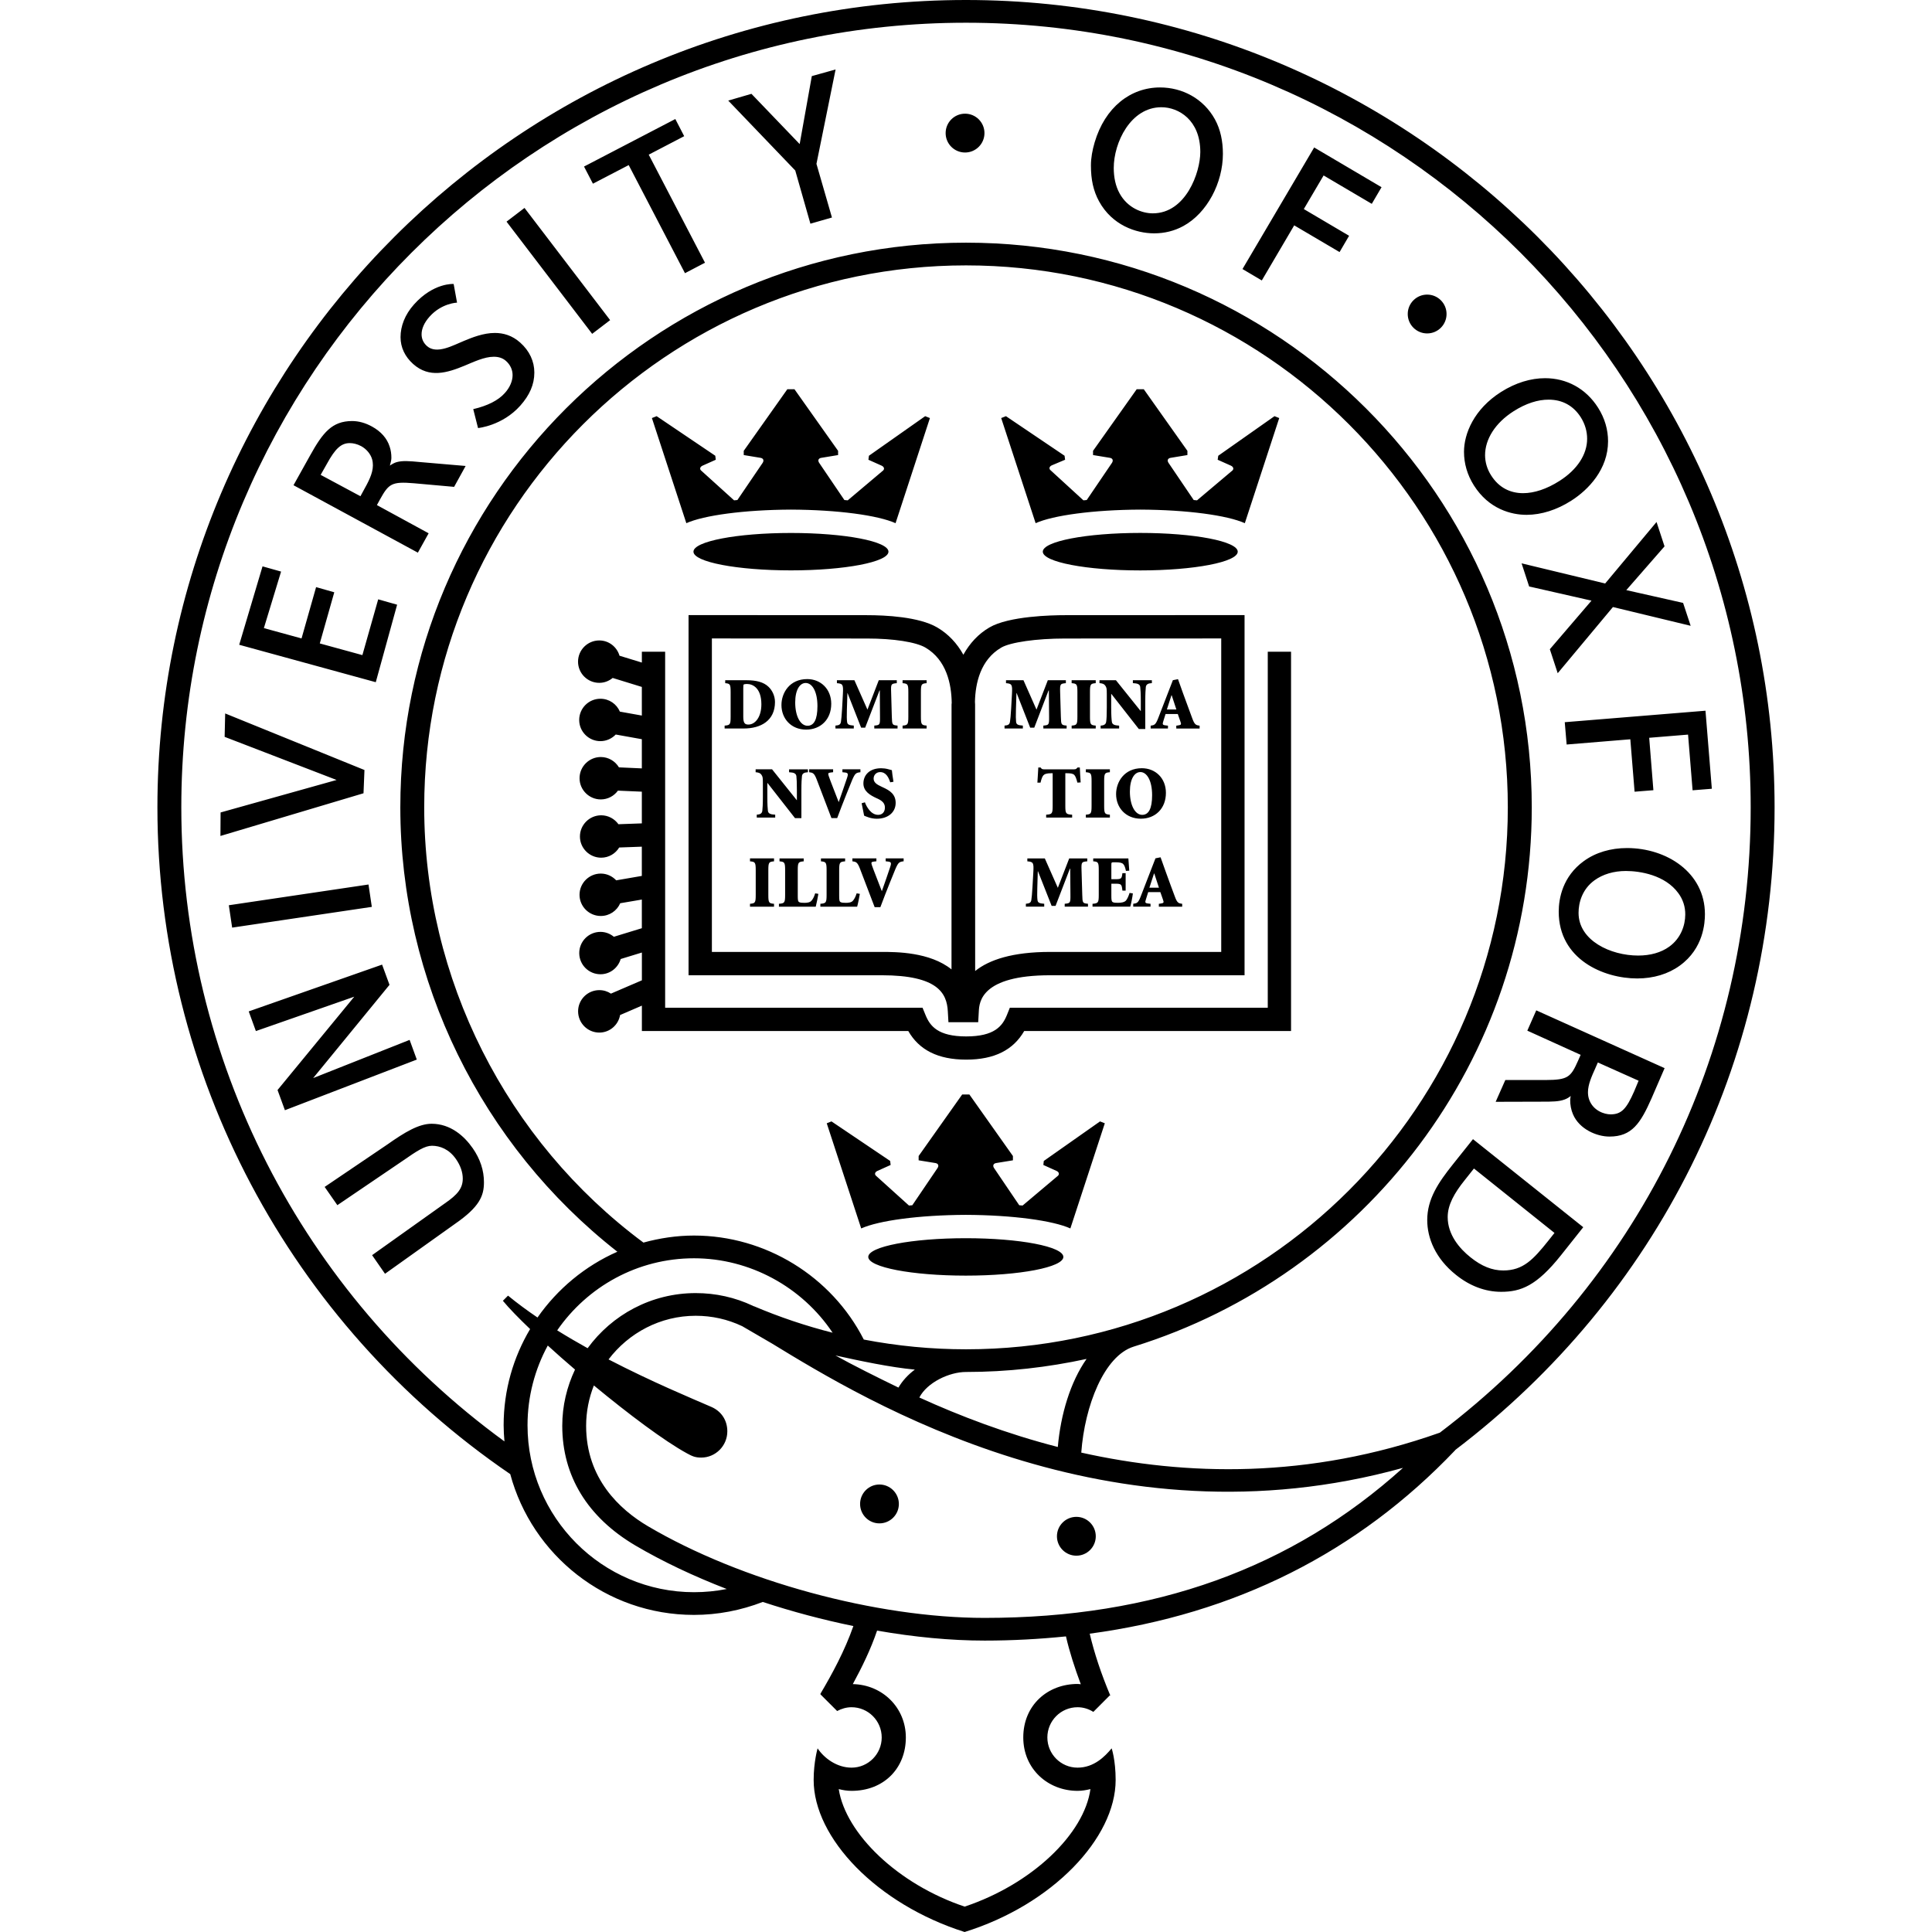
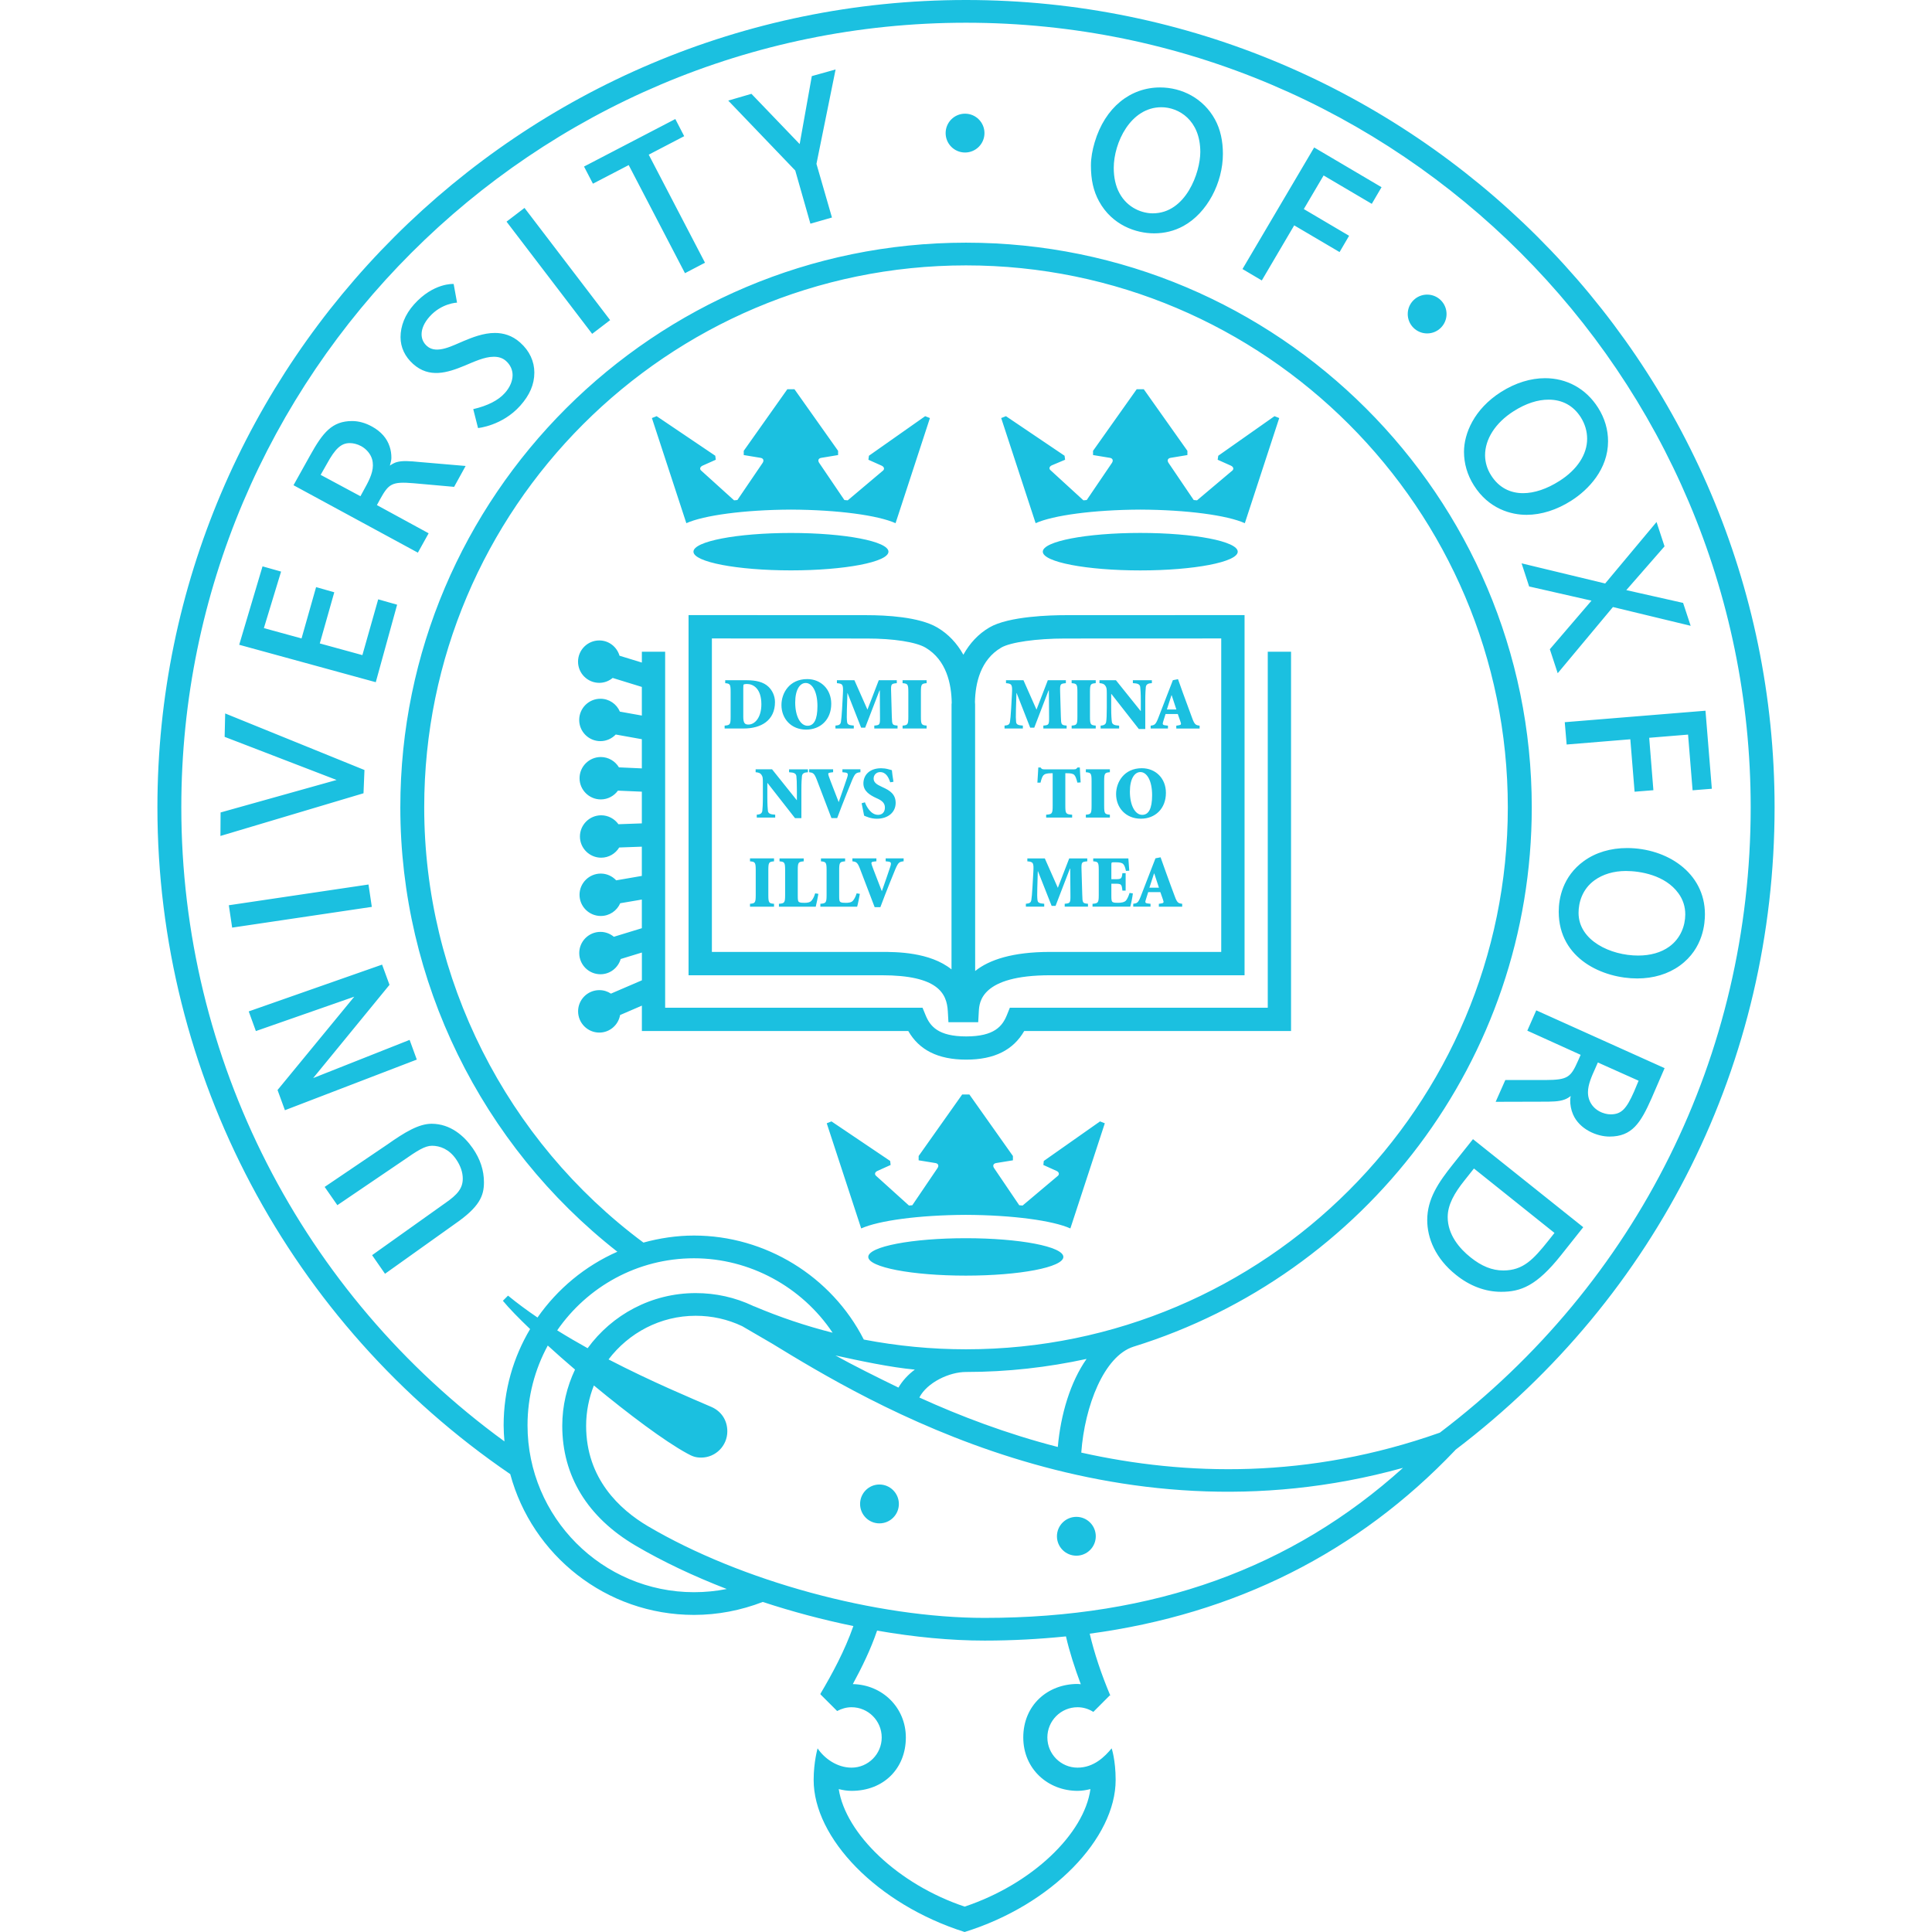
- <svg xmlns="http://www.w3.org/2000/svg" fill="#000000" height="800px" width="800px" version="1.1" id="Capa_1" viewBox="0 0 490.231 490.231" xml:space="preserve">
+ <svg xmlns="http://www.w3.org/2000/svg" fill="#1bc0e0" height="800px" width="800px" version="1.1" id="Capa_1" viewBox="0 0 490.231 490.231" xml:space="preserve">
  <path d="M174.715,156.075v91.39h49.024c14.313,0,16.505,4.618,16.762,9.128l0.159,2.791h0.777h5.998h0.776l0.158-2.791  c0.129-2.255,0.525-9.128,18.104-9.128h49.324v-91.39l-45.584,0.021c-3.25,0-14.237,0.225-19.154,3.116  c-2.857,1.669-5.014,4.053-6.613,6.92c-1.609-2.903-3.817-5.267-6.635-6.92c-4.616-2.711-13.148-3.116-17.825-3.116L174.715,156.075  z M254.058,164.324c2.308-1.357,8.956-2.304,16.156-2.304l39.663-0.017v79.539h-43.395c-9.586,0-15.486,2-19.042,4.842  l-0.017-67.631c0-0.238-0.03-0.448-0.036-0.679C247.496,173.367,248.779,167.41,254.058,164.324z M234.828,164.324  c5.354,3.149,6.593,9.261,6.661,14.003c0,0.151-0.04,0.273-0.04,0.427l-0.012,67.221c-5.512-4.427-14.084-4.433-17.698-4.433  h-43.103v-79.539l39.365,0.017C226.723,162.02,232.405,162.907,234.828,164.324z M321.686,165.374h5.908v96.233h-67.705  c-2.753,4.778-7.507,7.267-14.719,7.267c-7.213,0-11.968-2.485-14.703-7.267h-67.594v-6.436l-5.529,2.386  c-0.437,2.528-2.633,4.454-5.271,4.454c-2.972,0-5.385-2.419-5.385-5.401c0-2.958,2.413-5.372,5.385-5.372  c1.097,0,2.106,0.323,2.947,0.887l7.854-3.378v-7.05l-5.379,1.647c-0.661,2.23-2.689,3.866-5.133,3.866  c-2.968,0-5.383-2.405-5.383-5.374c0-2.977,2.414-5.379,5.383-5.379c1.29,0,2.471,0.476,3.402,1.242l7.099-2.172v-7.272  l-5.486,0.936c-0.833,1.909-2.727,3.231-4.935,3.231c-2.958,0-5.391-2.397-5.391-5.379c0-2.969,2.433-5.379,5.391-5.379  c1.546,0,2.93,0.668,3.915,1.715l6.502-1.122v-7.42l-5.743,0.208c-0.936,1.548-2.636,2.588-4.573,2.588  c-2.96,0-5.39-2.407-5.39-5.373c0-2.969,2.43-5.385,5.39-5.385c1.804,0,3.401,0.898,4.38,2.266l5.94-0.214v-8.045l-6.069-0.263  c-0.973,1.342-2.555,2.229-4.347,2.229c-2.958,0-5.39-2.416-5.39-5.379c0-2.966,2.432-5.379,5.39-5.379  c1.956,0,3.664,1.059,4.605,2.621l5.811,0.263v-7.406l-6.623-1.188c-0.981,1.026-2.369,1.68-3.889,1.68  c-2.968,0-5.384-2.411-5.384-5.374c0-2.974,2.416-5.384,5.384-5.384c2.22,0,4.124,1.344,4.936,3.267l5.576,0.999v-7.265l-7.4-2.279  c-0.932,0.772-2.108,1.242-3.402,1.242c-2.972,0-5.388-2.408-5.388-5.374c0-2.968,2.416-5.384,5.388-5.384  c2.443,0,4.483,1.642,5.134,3.874l5.673,1.74v-2.75h5.908v90.334h65.31l0.759,1.85c1.144,2.825,3.192,5.429,10.319,5.429  c7.15,0,9.185-2.605,10.332-5.429l0.744-1.85h65.446V165.374z M200.701,144.729c-13.664,0-24.74-2.125-24.74-4.746  s11.076-4.746,24.74-4.746c13.664,0,24.74,2.125,24.74,4.746S214.365,144.729,200.701,144.729z M174.153,132.754l-8.737-26.676  l1.204-0.476l14.878,10.041l0.124,1.015l-3.395,1.516c-0.674,0.35-0.691,0.881-0.338,1.206l8.379,7.577l0.84-0.08l6.369-9.368  c0.432-0.61,0.266-1.207-0.487-1.335l-4.272-0.706v-1.07l11.059-15.628h1.816l11.067,15.628v1.07l-4.272,0.706  c-0.779,0.123-0.929,0.725-0.487,1.335l6.354,9.368l0.853,0.08l8.983-7.577c0.336-0.32,0.336-0.856-0.348-1.206l-3.39-1.516  l0.129-1.015l14.271-10.041l1.209,0.476l-8.721,26.676c-4.443-1.989-14.621-3.395-26.551-3.445  C188.767,129.363,178.582,130.77,174.153,132.754z M269.82,318.933c0,2.622-11.082,4.747-24.752,4.747s-24.752-2.125-24.752-4.747  s11.082-4.747,24.752-4.747S269.82,316.311,269.82,318.933z M279.124,284.549l1.214,0.476l-8.741,26.683  c-4.422-1.992-14.61-3.393-26.533-3.447c-11.917,0.053-22.103,1.455-26.541,3.447l-8.743-26.683l1.204-0.476l14.89,10.036  l0.117,1.018l-3.39,1.527c-0.672,0.327-0.689,0.875-0.336,1.2l8.378,7.565l0.85-0.071l6.353-9.374  c0.443-0.601,0.294-1.203-0.486-1.333l-4.263-0.696v-1.09l11.052-15.616h1.823l11.05,15.616v1.09l-4.265,0.696  c-0.755,0.13-0.919,0.732-0.48,1.333l6.349,9.374l0.854,0.071l8.979-7.565c0.336-0.325,0.336-0.873-0.332-1.2l-3.384-1.527  l0.11-1.018L279.124,284.549z M289.334,135.227c13.659,0,24.732,2.129,24.732,4.756s-11.073,4.756-24.732,4.756  s-24.732-2.129-24.732-4.756S275.675,135.227,289.334,135.227z M262.784,132.754l-8.739-26.676l1.209-0.476l14.875,10.041  l0.13,1.015l-3.394,1.428c-0.678,0.331-0.69,0.868-0.339,1.193l8.384,7.678l0.842-0.08l6.358-9.368  c0.432-0.61,0.275-1.207-0.471-1.335l-4.288-0.706v-1.07l11.075-15.628h1.804l11.066,15.628v1.07l-4.269,0.706  c-0.765,0.123-0.928,0.725-0.481,1.335l6.348,9.368l0.844,0.08l8.983-7.577c0.336-0.32,0.336-0.856-0.35-1.206l-3.394-1.516  l0.144-1.015l14.27-10.041l1.204,0.476l-8.728,26.676c-4.439-1.989-14.613-3.395-26.544-3.445  C277.404,129.363,267.205,130.77,262.784,132.754z M196.646,178.141c0-1.615-0.742-3.016-1.625-3.855  c-1.257-1.226-3.173-1.68-5.497-1.68h-5.505v0.744c1.222,0.113,1.373,0.242,1.373,2.263v6.227c0,2.033-0.151,2.167-1.524,2.279  v0.731h4.865C193.086,184.85,196.646,182.837,196.646,178.141z M188.6,174.629c0-0.471,0.027-0.908,0.112-0.947  c0.146-0.068,0.375-0.129,0.818-0.129c1.595,0,3.663,1.139,3.663,5.176c-0.004,3.34-1.657,5.122-3.277,5.122  c-0.896,0-1.316-0.325-1.316-1.989V174.629z M204.551,185.134c3.626,0,6.372-2.522,6.372-6.555c0-3.732-2.662-6.266-6.089-6.266  c-4.517,0-6.546,3.529-6.546,6.581C198.288,182.36,200.753,185.134,204.551,185.134z M204.439,173.301  c1.625,0,2.981,2.101,2.981,5.877c0,3.412-0.887,4.978-2.505,4.978c-1.856,0-3.138-2.491-3.138-5.903  C201.777,174.964,202.989,173.301,204.439,173.301z M216.645,184.855h-4.657v-0.742c0.915-0.065,1.278-0.257,1.396-0.957  c0.084-0.583,0.191-1.578,0.289-3.294l0.208-3.806c0.123-2.374-0.017-2.582-1.518-2.706v-0.744v-0.001h4.438l3.308,7.458  l2.872-7.458h4.573v0.744c-1.435,0.129-1.507,0.203-1.439,2.182l0.177,6.309c0.068,2.089,0.096,2.145,1.454,2.273v0.742h-5.901  v-0.742c1.419-0.128,1.468-0.183,1.447-2.273l-0.046-6.635h-0.082l-3.637,9.441h-1.021l-3.443-8.774h-0.038l-0.133,4.181  c-0.053,1.611-0.028,2.52,0.049,3.103c0.068,0.694,0.481,0.869,1.704,0.957V184.855z M235.123,184.849h-6.1v-0.731  c1.3-0.112,1.461-0.241,1.461-2.279v-6.227c0-2.021-0.168-2.15-1.461-2.263v-0.744h6.1v0.744c-1.288,0.107-1.45,0.242-1.45,2.263  v6.222c0,2.039,0.168,2.167,1.45,2.279V184.849z M196.702,206.719v0.733h-4.679v-0.733c0.836-0.039,1.312-0.298,1.408-0.958  c0.067-0.588,0.144-1.619,0.144-3.609v-3.463c0-1.385-0.037-1.637-0.408-2.157c-0.281-0.4-0.745-0.528-1.431-0.588v-0.736h4.17  l6.26,7.822h0.038v-2.52c0-1.978-0.061-3.026-0.129-3.598c-0.112-0.656-0.614-0.902-1.854-0.962v-0.737h4.784v0.737  c-0.93,0.038-1.423,0.3-1.513,0.962c-0.066,0.572-0.145,1.62-0.145,3.598v7.081h-1.625l-6.959-8.897h-0.056v3.464  c0,1.989,0.079,3.021,0.145,3.609C194.958,206.42,195.467,206.669,196.702,206.719z M210.284,196.925  c0.343,1.053,1.832,4.763,2.533,6.607c0.578-1.593,1.781-5.196,2.091-6.074c0.397-1.155,0.273-1.357-0.572-1.453l-0.579-0.06v-0.736  h4.568v0.736c-1.081,0.134-1.34,0.23-2.08,1.942c-0.105,0.254-2.407,5.858-3.815,9.699h-1.457c-1.3-3.395-3.072-8.044-3.75-9.822  c-0.62-1.609-0.996-1.708-1.904-1.82v-0.736h6.079v0.736l-0.613,0.073C210.078,196.101,210.078,196.271,210.284,196.925z   M224.539,204.903c0-1.106-0.722-1.727-1.872-2.26l-0.29-0.129c-1.545-0.722-3.294-1.698-3.294-3.715  c0-2.129,1.545-3.861,4.503-3.861c0.583,0,1.181,0.075,1.737,0.225c0.426,0.112,0.741,0.186,0.982,0.263  c0.072,0.747,0.194,1.658,0.408,2.944l-0.829,0.134c-0.411-1.245-1.064-2.591-2.561-2.591c-0.969,0-1.648,0.742-1.648,1.642  c0,0.949,0.745,1.486,1.956,2.036l0.402,0.191c1.738,0.788,3.235,1.74,3.235,3.948c0,2.326-1.867,4.019-4.797,4.019  c-0.746,0-1.512-0.159-2.03-0.331c-0.556-0.197-0.957-0.337-1.175-0.449c-0.152-0.861-0.392-1.882-0.632-3.149l0.829-0.24  c0.401,1.095,1.517,3.182,3.356,3.182C223.799,206.762,224.545,206.125,224.539,204.903z M190.308,217.813h6.096v0.744  c-1.296,0.113-1.446,0.241-1.446,2.271v6.226c0,2.034,0.151,2.169,1.446,2.275v0.734h-6.096v-0.734  c1.299-0.106,1.452-0.246,1.452-2.275v-6.226c0-2.03-0.159-2.158-1.452-2.271V217.813z M206.848,226.677l0.807,0.134  c-0.111,0.706-0.497,2.673-0.667,3.251h-9.341v-0.734c1.424-0.106,1.572-0.246,1.572-2.275v-6.219c0-2.023-0.148-2.157-1.42-2.277  v-0.732h6.136v0.732c-1.362,0.12-1.508,0.255-1.508,2.277v6.464c0,0.982,0.033,1.447,0.371,1.614  c0.308,0.156,0.734,0.175,1.317,0.175c0.595,0,1.418-0.061,1.804-0.555C206.228,228.174,206.552,227.668,206.848,226.677z   M217.373,226.677l0.806,0.134c-0.117,0.706-0.498,2.673-0.684,3.251h-9.334v-0.734c1.418-0.106,1.581-0.246,1.581-2.275v-6.219  c0-2.023-0.163-2.157-1.431-2.277v-0.732h6.132v0.732c-1.353,0.12-1.508,0.255-1.508,2.277v6.464c0,0.982,0.033,1.447,0.374,1.614  c0.303,0.156,0.736,0.175,1.319,0.175c0.6,0,1.429-0.061,1.809-0.555C216.74,228.174,217.058,227.668,217.373,226.677z   M224.734,217.812h4.557v0.733c-1.071,0.138-1.338,0.225-2.081,1.952c-0.112,0.246-2.407,5.849-3.824,9.693h-1.447  c-1.296-3.395-3.066-8.041-3.75-9.816c-0.621-1.608-0.989-1.71-1.898-1.828v-0.733h6.089v0.733l-0.661,0.074  c-0.684,0.085-0.684,0.258-0.488,0.914c0.353,1.053,1.84,4.769,2.528,6.604c0.594-1.595,1.793-5.192,2.097-6.079  c0.397-1.155,0.273-1.354-0.567-1.45l-0.565-0.063v-0.001h0.01V217.812z M259.543,184.854h-4.65v-0.742  c0.897-0.065,1.266-0.257,1.378-0.957c0.099-0.583,0.197-1.578,0.295-3.294l0.214-3.806c0.126-2.374-0.028-2.582-1.514-2.706v-0.744  h4.431l3.306,7.458l2.872-7.458h4.58v0.744c-1.423,0.129-1.503,0.203-1.455,2.182l0.186,6.309c0.061,2.089,0.099,2.145,1.467,2.273  v0.742h-5.91v-0.742c1.418-0.128,1.478-0.183,1.456-2.273l-0.056-6.635h-0.085l-3.624,9.441h-1.029l-3.437-8.774h-0.054  l-0.126,4.181c-0.05,1.611-0.027,2.52,0.038,3.103c0.066,0.694,0.482,0.869,1.718,0.957h-0.001V184.854z M278.034,184.849h-6.112  v-0.731c1.299-0.112,1.461-0.241,1.461-2.279v-6.227c0-2.021-0.162-2.15-1.461-2.263v-0.744h6.112v0.744  c-1.308,0.107-1.461,0.242-1.461,2.263v6.222c0,2.039,0.164,2.167,1.461,2.279V184.849z M278.987,173.339V172.6h4.17l6.275,7.818  h0.038v-2.523c0-1.978-0.081-3.016-0.15-3.598c-0.093-0.66-0.607-0.901-1.862-0.958V172.6h4.822v0.739  c-0.932,0.033-1.433,0.298-1.534,0.958c-0.058,0.582-0.142,1.62-0.142,3.598v7.089h-1.631l-6.966-8.898h-0.05v3.461  c0,1.989,0.088,3.021,0.167,3.598c0.098,0.667,0.594,0.913,1.849,0.982v0.722h-4.696v-0.722c0.837-0.052,1.32-0.315,1.406-0.982  c0.093-0.577,0.158-1.609,0.158-3.598v-3.461c0-1.39-0.043-1.63-0.42-2.159C280.141,173.53,279.678,173.396,278.987,173.339z   M291.972,184.855h4.389v-0.723l-0.552-0.068c-0.872-0.091-0.872-0.282-0.62-1.092l0.564-1.8h3.102l0.668,1.917  c0.252,0.676,0.219,0.868-0.487,0.958l-0.563,0.09v0.723h5.921v-0.723c-0.92-0.131-1.27-0.218-1.864-1.86  c-0.719-1.913-1.528-4.148-2.349-6.383l-1.27-3.56l-1.303,0.26l-3.765,9.743c-0.635,1.582-0.919,1.659-1.871,1.8V184.855z   M297.246,176.428h0.066l1.182,3.6h-2.408L297.246,176.428z M270.772,196.201V196.2h-0.453v8.25c0,2.033,0.146,2.167,1.728,2.273  v0.733h-6.592v-0.733c1.507-0.106,1.652-0.24,1.652-2.273v-8.25h-0.331c-1.237,0-1.756,0.22-2.051,0.562  c-0.224,0.279-0.453,0.771-0.7,1.824h-0.794c0.081-1.584,0.196-2.889,0.229-3.844h0.58c0.285,0.432,0.471,0.47,0.975,0.47h7.518  c0.495,0,0.574-0.115,0.882-0.47H274c0.022,0.792,0.115,2.394,0.208,3.79l-0.826,0.054c-0.29-1.129-0.493-1.622-0.783-1.942  C272.282,196.308,271.669,196.201,270.772,196.201z M276.978,204.445v-6.228c0-2.022-0.153-2.155-1.451-2.273v-0.736h6.097v0.736  c-1.297,0.117-1.451,0.251-1.451,2.273v6.228c0,2.032,0.154,2.167,1.451,2.274v0.733h-6.097v-0.733  C276.825,206.612,276.979,206.477,276.978,204.445z M295.842,201.184c0-3.727-2.65-6.254-6.114-6.254  c-4.485,0-6.528,3.518-6.528,6.565c0,3.464,2.469,6.244,6.282,6.244C293.088,207.744,295.842,205.223,295.842,201.184z   M286.701,200.863c0-3.289,1.209-4.96,2.665-4.96c1.611,0,2.974,2.102,2.974,5.879c0,3.412-0.883,4.979-2.512,4.979  C287.979,206.762,286.701,204.275,286.701,200.863z M276.067,229.323v0.733h-5.907v-0.733c1.42-0.128,1.475-0.191,1.453-2.281  l-0.053-6.625h-0.084l-3.633,9.437h-1.002l-3.458-8.774h-0.05l-0.126,4.175c-0.053,1.614-0.032,2.52,0.046,3.108  c0.075,0.701,0.482,0.87,1.711,0.96v0.733h-4.656v-0.733c0.903-0.079,1.27-0.259,1.386-0.96c0.094-0.588,0.191-1.578,0.289-3.294  l0.22-3.803c0.132-2.372-0.017-2.577-1.522-2.708v-0.744h4.432l3.306,7.463l2.886-7.463h4.58v0.744  c-1.447,0.131-1.513,0.197-1.456,2.181l0.187,6.303C274.668,229.131,274.701,229.2,276.067,229.323z M286.621,226.57l0.837,0.129  c-0.099,0.925-0.496,2.855-0.663,3.357h-9.576v-0.722c1.434-0.129,1.582-0.252,1.582-2.281v-6.219c0-2.042-0.148-2.176-1.406-2.283  v-0.733h8.919c0.033,0.32,0.112,1.699,0.229,3.111l-0.842,0.055c-0.195-0.92-0.392-1.445-0.709-1.754  c-0.309-0.317-0.921-0.432-1.929-0.432h-0.307c-0.722,0-0.758,0-0.758,0.656v3.636h0.944c1.614,0,1.679-0.107,1.862-1.535h0.821  v4.438h-0.821c-0.182-1.647-0.248-1.759-1.862-1.759h-0.944v3.064c0,0.971,0.036,1.448,0.375,1.62  c0.298,0.15,0.733,0.164,1.319,0.164c0.749,0,1.587-0.118,1.999-0.561C285.995,228.174,286.335,227.49,286.621,226.57z   M298.102,227.474c-0.724-1.912-1.534-4.142-2.344-6.383l-1.27-3.557l-1.297,0.257l-3.77,9.744c-0.625,1.581-0.904,1.66-1.872,1.794  v0.728h4.389v-0.728l-0.551-0.062c-0.872-0.091-0.872-0.28-0.607-1.093l0.566-1.8h3.087l0.667,1.907  c0.247,0.684,0.219,0.878-0.486,0.969l-0.564,0.084v0.729h5.921v-0.729C299.035,229.211,298.701,229.122,298.102,227.474z   M291.654,225.244l1.171-3.598h0.065l1.182,3.598H291.654z M228.081,381.618c0,2.719-2.208,4.927-4.937,4.927  c-2.713,0-4.903-2.208-4.903-4.927c0-2.715,2.19-4.936,4.903-4.936C225.873,376.682,228.081,378.909,228.081,381.618z   M278.045,389.82c0,2.72-2.205,4.925-4.923,4.925c-2.722,0-4.931-2.205-4.931-4.925c0-2.72,2.209-4.929,4.931-4.929  C275.84,384.891,278.045,387.1,278.045,389.82z M249.8,33.772c0,2.721-2.205,4.926-4.926,4.926c-2.721,0-4.926-2.205-4.926-4.926  c0-2.721,2.205-4.926,4.926-4.926C247.595,28.846,249.8,31.051,249.8,33.772z M367.052,79.681c0,2.719-2.204,4.924-4.922,4.924  c-2.722,0-4.927-2.205-4.927-4.924c0-2.723,2.205-4.928,4.927-4.928C364.848,74.753,367.052,76.958,367.052,79.681z M98.307,290.394  c4.421-3.114,7.957-5.248,11.228-5.248c4.796,0.012,8.276,3.124,10.425,6.218c1.892,2.728,2.851,5.634,2.839,8.655  c0,3.447-1.155,6.244-7.32,10.508L97.694,323.21l-3.277-4.722c0,0,18.223-12.975,18.506-13.176c3.156-2.173,4.501-3.772,4.501-6.261  c0-1.576-0.571-3.284-1.715-4.931c-1.775-2.56-4.074-3.381-6.089-3.392c-1.823,0-3.782,1.285-7.302,3.731l-16.715,11.343  l-3.225-4.629L98.307,290.394z M79.463,273.556l24.474-9.692l1.822,4.997l-33.464,12.848l-1.871-5.122l19.467-23.683l-24.964,8.723  l-1.814-4.991l33.84-11.871l1.881,5.131L79.463,273.556z M94.346,230.113l-35.44,5.264l-0.843-5.676l35.44-5.264L94.346,230.113z   M92.238,201.287l-36.304,10.832l0.038-5.962l29.437-8.246l-28.41-10.939l0.139-5.939l35.341,14.35L92.238,201.287z   M100.621,117.272c-0.504,0.145-1.097,0.455-1.693,0.868c0.143-0.638,0.378-1.253,0.382-1.916c0.011-1.009-0.134-2.011-0.443-2.914  c-0.679-2.101-2.181-3.806-4.442-5.059c-1.694-0.936-3.385-1.415-5.096-1.415c-5.069,0.014-7.411,2.908-10.651,8.747l-4.203,7.538  l31.557,17.113l2.732-4.915l-13.125-7.154l0.769-1.417c2.22-3.995,2.958-4.603,8.607-4.124l10.214,0.912l2.92-5.3l-11.78-1.01  C103.999,117.001,102.14,116.835,100.621,117.272z M92.183,124.584l-0.725,1.329l-10.096-5.42l1.588-2.802  c2.087-3.813,3.595-5.267,5.813-5.256c0.818,0,1.856,0.214,2.903,0.78c1.342,0.75,2.372,1.989,2.752,3.316  c0.146,0.517,0.203,1.037,0.203,1.548C94.612,120.209,93.425,122.343,92.183,124.584z M133.089,52.76l21.728,28.469l-4.56,3.481  l-21.728-28.469L133.089,52.76z M164.611,39.245l14.276,27.417l-5.08,2.657L159.529,41.89l-9.077,4.72l-2.26-4.35l23.166-12.057  l2.251,4.353L164.611,39.245z M212.026,17.628l-4.857,23.948l3.933,13.616l-5.468,1.569l-3.844-13.497l-17.006-17.74l5.888-1.715  l12.238,12.747l3.082-17.246L212.026,17.628z M333.46,37.42l17.095,10.08l-2.474,4.223l-12.225-7.203l-5.023,8.528l11.491,6.78  l-2.419,4.134l-11.51-6.779l-8.221,13.98l-4.903-2.897L333.46,37.42z M403.83,152.411l-15.823-3.598l-1.915-5.871l21.207,5.114  l13.036-15.604l2.028,6.181l-9.7,11.105l14.411,3.245l1.918,5.809l-19.722-4.761l-14.013,16.794l-1.997-6.088L403.83,152.411z   M397.045,183.252l35.71-2.914l1.61,19.803l-4.883,0.391l-1.149-14.131l-9.86,0.807l1.063,13.302l-4.771,0.381l-1.083-13.303  l-16.156,1.328L397.045,183.252z M412.847,215.187c-4.137,0-7.942,1.113-10.954,3.299c-5.406,3.915-6.379,9.537-6.379,12.832  c0,12.11,11.36,16.958,19.919,16.958c4.109,0,7.857-1.116,10.81-3.264c6.042-4.364,6.37-10.924,6.37-13.051  C432.606,221.394,422.904,215.187,412.847,215.187z M423.557,240.209c-2.086,1.508-4.809,2.257-7.886,2.257  c-6.98,0-15.124-3.797-15.124-10.831c0-2.554,0.888-5.968,4.026-8.252c2.129-1.548,4.893-2.376,7.989-2.376  c3.557,0,9.967,1.008,13.319,5.648c1.167,1.584,1.762,3.445,1.742,5.417C427.61,234.82,426.5,238.086,423.557,240.209z   M398.675,127.057c4.433-2.81,9.357-8.025,9.357-15.092c0-2.93-0.826-5.819-2.522-8.5c-3.136-4.947-8.049-7.502-13.456-7.502  c-3.611,0-7.464,1.144-11.173,3.491c-6.891,4.373-9.402,10.619-9.402,15.185c0,2.955,0.821,5.85,2.502,8.513  c3.809,6.039,9.539,7.5,13.413,7.484C391.093,130.625,395.005,129.399,398.675,127.057z M378.365,120.63  c-1.031-1.604-1.523-3.352-1.54-5.094c-0.011-4.063,2.562-8.214,7.25-11.196c3.108-1.978,6.162-2.952,8.898-2.93  c3.452,0,6.262,1.524,8.139,4.471c1.103,1.759,1.611,3.614,1.611,5.464c0,3.951-2.504,7.833-7.046,10.703  c-3.175,2.028-6.382,3.091-9.203,3.091C383.267,125.139,380.354,123.782,378.365,120.63z M294.351,22.189  c-7.479,0-13.965,5.026-16.597,13.954c-0.58,1.979-0.94,3.94-0.94,5.843c0,3.58,0.604,6.417,2.057,9.09  c3.318,6.068,9.379,8.133,13.987,8.133c2.604,0,5.112-0.599,7.414-1.858c6.043-3.302,10.03-10.971,10.03-18.312  c0-3.196-0.611-6.191-2.025-8.762C305.367,25.002,299.978,22.189,294.351,22.189z M292.504,54.134c-2.583,0-6.345-1.267-8.434-5.094  c-1.019-1.85-1.465-4.096-1.465-6.422c0-6.411,4.267-15.409,12.085-15.409c4.378,0,9.878,3.255,9.878,11.36  C304.568,43.724,300.936,54.134,292.504,54.134z M95.35,173.104l-34.653-9.497l5.918-19.899l4.707,1.325l-4.365,14.344l9.557,2.622  l3.694-13.024l4.612,1.313l-3.676,12.978l10.809,2.963l4.012-14.154l4.801,1.363L95.35,173.104z M135.585,94.53  c0,3.037-1.194,5.737-3.574,8.41c-4.561,5.111-10.713,5.677-10.713,5.677l-1.216-4.802c3.626-0.843,6.371-2.227,8.022-4.093  c1.319-1.461,1.963-3.098,1.963-4.536c0-1.352-0.578-2.619-1.674-3.598c-0.904-0.801-1.984-1.08-3.178-1.059  c-2.298,0-5.06,1.316-7.323,2.257c-4.359,1.802-8.951,3.249-13.059-0.424c-2.085-1.866-3.198-4.213-3.198-6.818  c0-2.759,1.086-5.689,3.412-8.288c4.974-5.576,10.064-5.201,10.064-5.201l0.861,4.736c0,0-3.915,0.117-6.979,3.562  c-1.341,1.501-2.02,3.061-2.02,4.467c0,1.171,0.46,2.178,1.368,2.99c2.481,2.214,6.721-0.241,9.368-1.305  c2.036-0.846,4.934-2.022,7.854-2.022c2.143,0,4.391,0.615,6.431,2.443C134.385,89.05,135.585,91.722,135.585,94.53z   M387.545,261.523l13.534,6.134l-0.667,1.516c-1.845,4.164-2.553,4.845-8.199,4.875h-10.249l-2.451,5.527l11.813-0.033  c2.404,0,4.263,0,5.719-0.563c0.481-0.18,1.018-0.47,1.51-0.881c-0.027,0.306-0.121,0.603-0.132,0.913  c-0.021,1.319,0.229,2.622,0.723,3.761c1.622,3.774,6.043,5.636,9.261,5.624c5.7,0,7.877-3.414,10.654-9.685  c0.104-0.235,3.319-7.678,3.319-7.678l-32.567-14.665L387.545,261.523z M404.844,270.963l0.597-1.367l10.342,4.628l-1.156,2.769  c-1.93,4.366-3.19,5.768-5.948,5.768c-1.617,0-4.339-0.92-5.385-3.596c-0.262-0.678-0.369-1.373-0.359-2.057  C402.954,275.143,403.881,273.107,404.844,270.963z M368.685,295.411c-3.711,4.651-6.535,8.804-6.535,14.172  c0,4.566,2.068,9.752,7.316,13.922c3.469,2.79,7.392,4.283,11.438,4.283c4.988,0,8.988-1.493,15.179-9.273l5.656-7.12  l-27.979-22.342L368.685,295.411z M394.439,312.846l-1.549,1.958c-3.802,4.756-6.384,7.568-11.439,7.568  c-2.858,0-5.523-1.095-8.298-3.321c-2.823-2.239-5.812-5.757-5.812-10.229c0-3.113,1.686-6.084,4.29-9.334l2.372-2.988  L394.439,312.846z M450.288,204.859C450.288,91.894,358.25,0,245.11,0C131.983,0,39.943,91.889,39.943,204.859  c0.01,67.762,33.463,130.924,89.529,169.19c5.519,20.536,24.291,35.721,46.619,35.721c6.037,0,11.885-1.141,17.462-3.288  c7.501,2.474,15.263,4.53,22.984,6.117c-2.175,6.228-5.357,12.116-8.389,17.232c0,0,0.08-0.022,0.181-0.045  c-0.068,0.045-0.122,0.073-0.181,0.105l4.271,4.268c1.104-0.586,2.326-0.961,3.658-0.961c4.22,0,7.65,3.437,7.65,7.671  c0,4.212-3.43,7.659-7.65,7.659c-3.693,0-6.929-2.358-8.617-4.897c0,0-1.001,3.458-1.001,7.996  c-0.03,14.718,16.029,31.54,38.304,38.604c22.273-6.917,38.333-23.853,38.324-38.583c0-5.062-1.014-8.017-1.014-8.017  c-1.708,2.058-4.477,4.897-8.656,4.897c-4.23,0-7.656-3.447-7.656-7.659c0-4.226,3.426-7.671,7.656-7.671  c1.472,0,2.834,0.436,4.011,1.182l4.152-4.161c0.106,0.033,0.161,0.038,0.161,0.038c-2.353-5.603-4.062-10.758-5.233-15.721  c36.893-4.958,68.028-20.572,92.772-46.594l-0.02-0.022C420.76,328.791,450.288,269.437,450.288,204.859z M176.1,404.008  c-23.294,0-42.244-19.004-42.244-42.358c0-7.321,1.871-14.21,5.138-20.229c2.166,1.986,4.492,4.027,6.913,6.096  c-2.058,4.351-3.238,9.171-3.238,14.271c0,12.711,6.404,23.202,18.541,30.364c6.955,4.097,14.843,7.812,23.198,11.047  C181.677,403.735,178.918,404.008,176.1,404.008z M245.121,342.374c-8.787,0-17.457-0.845-25.938-2.47  c-8.175-16.049-24.963-26.392-43.084-26.392c-4.452,0-8.748,0.668-12.833,1.784c-34.849-25.884-55.625-67.043-55.625-110.438  c0-75.824,61.669-137.518,137.479-137.518c75.799,0,137.478,61.694,137.478,137.518C382.599,280.676,320.92,342.374,245.121,342.374  z M275.709,344.817c-4.127,5.883-6.565,14.068-7.298,22.342c-13.013-3.349-24.844-7.863-35.133-12.552  c1.957-3.798,7.577-6.479,11.836-6.479C255.621,348.128,265.848,346.958,275.709,344.817z M232.132,347.528  c-1.748,1.3-3.163,2.859-4.158,4.562c-5.185-2.506-11.715-5.767-15.987-8.152C218.04,345.272,225.922,346.958,232.132,347.528z   M176.1,319.28c14.159,0,27.398,7.261,35.17,18.889c-6.814-1.724-13.482-3.971-20-6.74l-0.021,0.032l-0.205-0.12  c-4.564-2.146-9.442-3.229-14.51-3.229c-11.271,0-21.253,5.517-27.429,13.987c-2.587-1.439-5.176-2.95-7.721-4.532  C149.018,326.526,161.719,319.28,176.1,319.28z M273.427,427.292c-7.568,0-13.779,5.352-13.779,13.577  c0,8.031,6.299,13.547,13.779,13.547c1.124,0,2.216-0.187,3.262-0.448c-1.559,11.377-14.824,24.115-31.915,29.822  c-16.944-5.669-30.198-18.506-31.951-29.822c1.053,0.273,2.129,0.448,3.267,0.448c8.152,0,13.762-5.702,13.762-13.547  c0-7.509-5.877-13.381-13.458-13.539c2.302-4.246,4.52-8.745,6.161-13.574c9.41,1.645,18.677,2.531,27.294,2.531  c7.072,0,13.921-0.383,20.632-1.061c0.884,3.875,2.203,7.944,3.763,12.136C273.968,427.343,273.696,427.292,273.427,427.292z   M249.842,410.53c-27.51,0-61.854-9.356-85.445-23.271c-7.133-4.22-15.672-12.061-15.672-25.461c0-3.612,0.711-7.082,1.967-10.249  c8.807,7.279,17.897,14.106,23.624,17.23c1.305,0.712,2.062,1.073,3.608,1.073c3.653,0,6.629-2.988,6.629-6.665  c0-2.8-1.513-5.084-4.041-6.189c-4.887-2.123-15.095-6.347-26.098-12.055c5.092-6.706,13.104-11.075,22.12-11.075  c4.125,0,8.094,0.887,11.789,2.638l7.555,4.398c23.976,14.649,85.653,52.204,160.125,31.553  C327.736,397.956,292.914,410.53,249.842,410.53z M365.351,363.526c-33.336,11.798-64.443,10.99-90.986,5.062  c0.868-11.852,5.781-24.52,13.273-26.885c58.463-18.128,101.036-72.612,101.036-136.844c0-79.009-64.406-143.282-143.553-143.282  c-79.153,0-143.542,64.273-143.542,143.282c0,43.947,20.516,85.693,55.07,112.758c-8.191,3.605-15.201,9.443-20.262,16.694  c-2.615-1.779-5.138-3.628-7.479-5.554l-1.305,1.308c1.562,1.893,3.999,4.395,6.908,7.174c-4.251,7.157-6.717,15.496-6.717,24.404  c0,1.387,0.087,2.742,0.206,4.104c-51.432-37.479-81.993-97.057-81.993-160.896C46.005,95.079,135.333,5.767,245.121,5.767  c109.789,0,199.103,89.312,199.103,199.092C444.224,267.734,415.475,325.508,365.351,363.526z" />
</svg>
